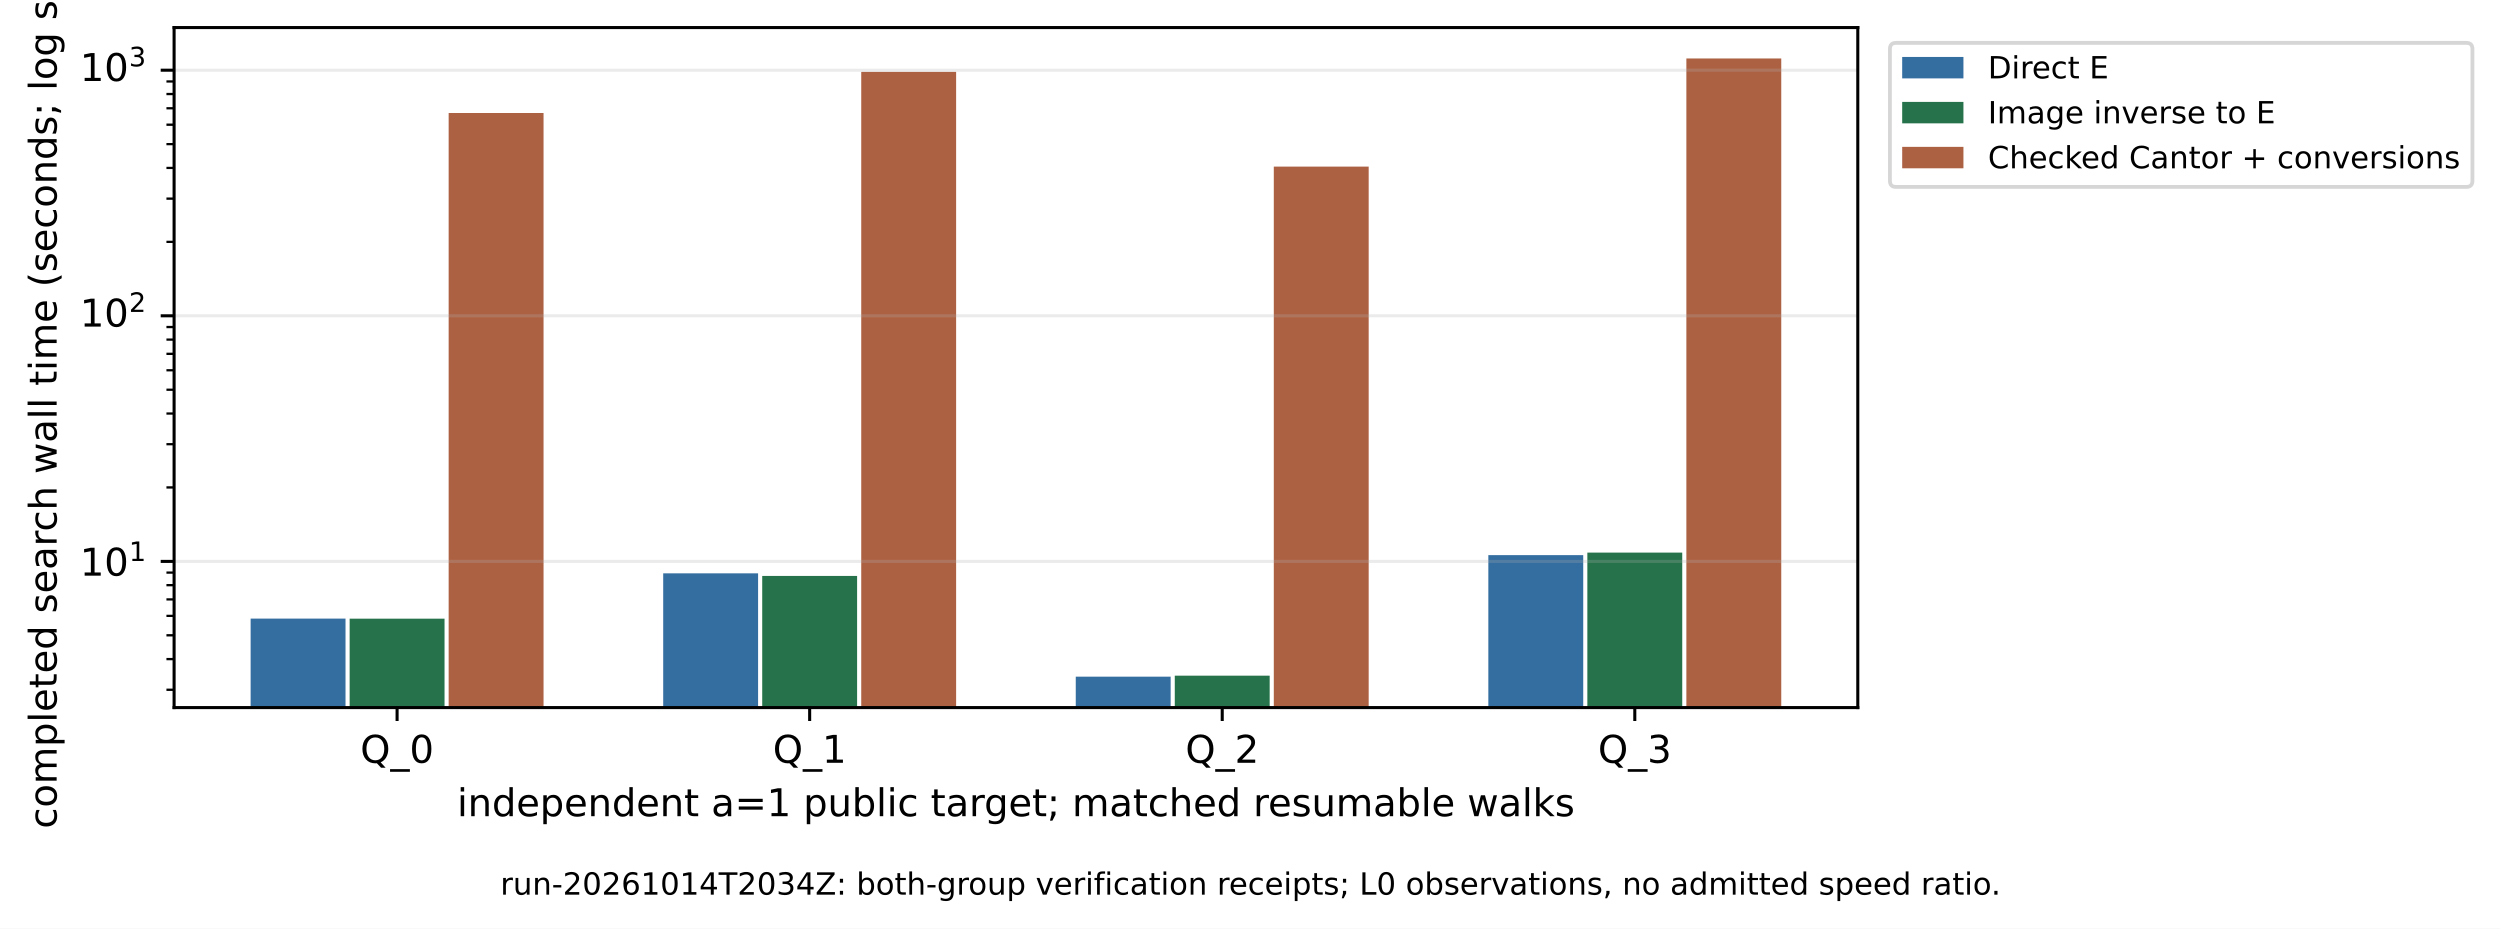
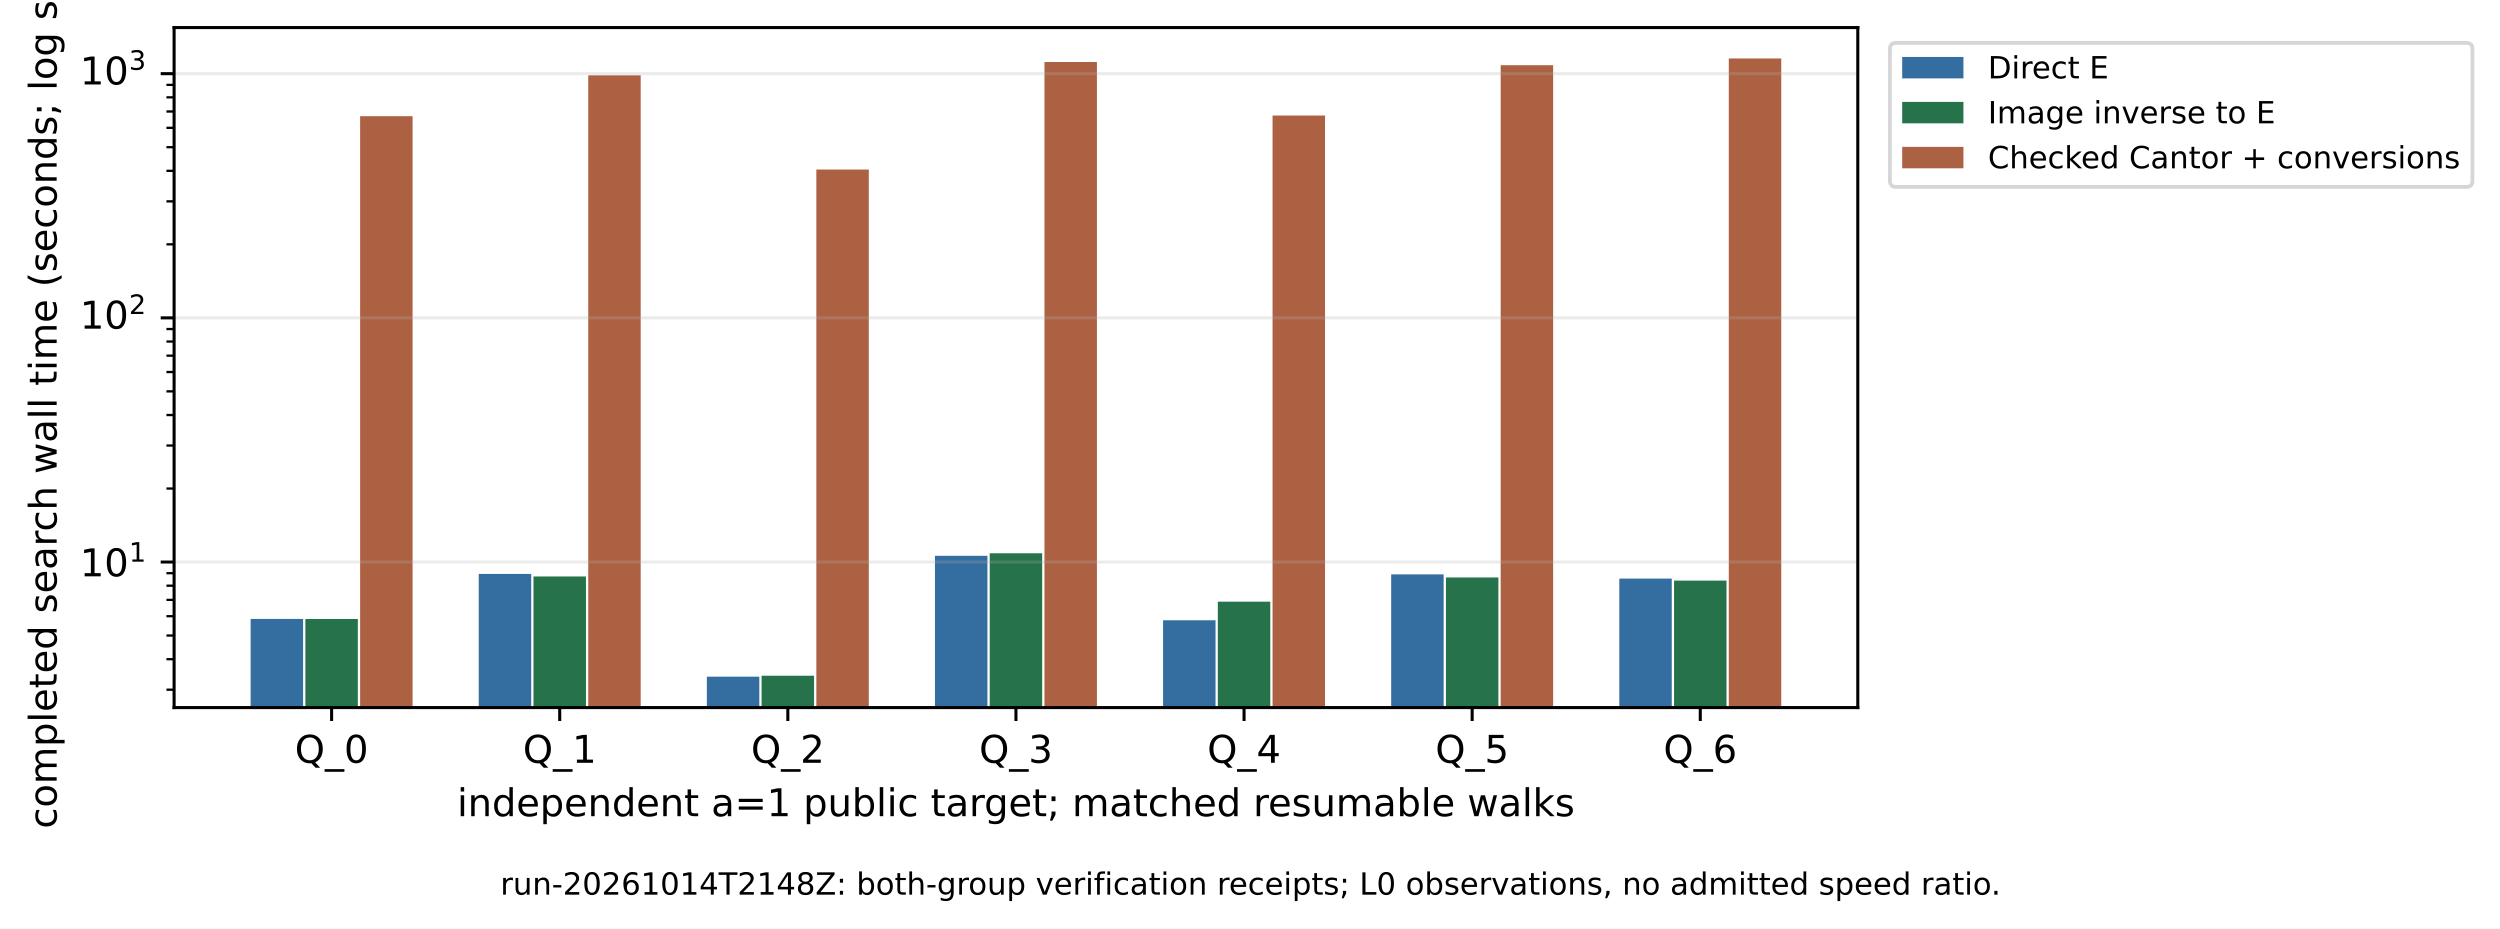
<svg xmlns="http://www.w3.org/2000/svg" xmlns:xlink="http://www.w3.org/1999/xlink" width="653.064pt" height="242.576pt" viewBox="0 0 653.064 242.576" version="1.1">
  <defs>
    <style type="text/css">*{stroke-linejoin: round; stroke-linecap: butt}</style>
  </defs>
  <g id="figure_1">
    <g id="patch_1">
      <path d="M 0 242.576 L 653.064 242.576 L 653.064 0 L 0 0 z " style="fill: #ffffff" />
    </g>
    <g id="axes_1">
      <g id="patch_2">
        <path d="M 45.478 184.84 L 485.302 184.84 L 485.302 7.2 L 45.478 7.2 z " style="fill: #ffffff" />
      </g>
      <g id="patch_3">
-         <path d="M 65.47 64361.673 L 90.258 64361.673 L 90.258 161.603 L 65.47 161.603 z " clip-path="url(#pa3515df27c)" style="fill: #346da0" />
+         <path d="M 65.47 63995.506 L 79.175 63995.506 L 79.175 161.689 L 65.47 161.689 z " clip-path="url(#pf39454da1e)" style="fill: #346da0" />
      </g>
      <g id="patch_4">
-         <path d="M 173.244 64361.673 L 198.032 64361.673 L 198.032 149.777 L 173.244 149.777 z " clip-path="url(#pa3515df27c)" style="fill: #346da0" />
+         <path d="M 125.059 63995.506 L 138.764 63995.506 L 138.764 149.931 L 125.059 149.931 z " clip-path="url(#pf39454da1e)" style="fill: #346da0" />
      </g>
      <g id="patch_5">
-         <path d="M 281.017 64361.673 L 305.805 64361.673 L 305.805 176.765 L 281.017 176.765 z " clip-path="url(#pa3515df27c)" style="fill: #346da0" />
+         <path d="M 184.647 63995.506 L 198.353 63995.506 L 198.353 176.765 L 184.647 176.765 z " clip-path="url(#pf39454da1e)" style="fill: #346da0" />
      </g>
      <g id="patch_6">
-         <path d="M 388.791 64361.673 L 413.579 64361.673 L 413.579 145.013 L 388.791 145.013 z " clip-path="url(#pa3515df27c)" style="fill: #346da0" />
+         <path d="M 244.236 63995.506 L 257.941 63995.506 L 257.941 145.194 L 244.236 145.194 z " clip-path="url(#pf39454da1e)" style="fill: #346da0" />
      </g>
      <g id="patch_7">
-         <path d="M 91.336 64361.673 L 116.124 64361.673 L 116.124 161.62 L 91.336 161.62 z " clip-path="url(#pa3515df27c)" style="fill: #26734b" />
+         <path d="M 303.825 63995.506 L 317.53 63995.506 L 317.53 162.035 L 303.825 162.035 z " clip-path="url(#pf39454da1e)" style="fill: #346da0" />
      </g>
      <g id="patch_8">
-         <path d="M 199.109 64361.673 L 223.897 64361.673 L 223.897 150.441 L 199.109 150.441 z " clip-path="url(#pa3515df27c)" style="fill: #26734b" />
+         <path d="M 363.413 63995.506 L 377.119 63995.506 L 377.119 150.044 L 363.413 150.044 z " clip-path="url(#pf39454da1e)" style="fill: #346da0" />
      </g>
      <g id="patch_9">
-         <path d="M 306.883 64361.673 L 331.671 64361.673 L 331.671 176.51 L 306.883 176.51 z " clip-path="url(#pa3515df27c)" style="fill: #26734b" />
+         <path d="M 423.002 63995.506 L 436.707 63995.506 L 436.707 151.14 L 423.002 151.14 z " clip-path="url(#pf39454da1e)" style="fill: #346da0" />
      </g>
      <g id="patch_10">
-         <path d="M 414.656 64361.673 L 439.444 64361.673 L 439.444 144.348 L 414.656 144.348 z " clip-path="url(#pa3515df27c)" style="fill: #26734b" />
+         <path d="M 79.771 63995.506 L 93.477 63995.506 L 93.477 161.706 L 79.771 161.706 z " clip-path="url(#pf39454da1e)" style="fill: #26734b" />
      </g>
      <g id="patch_11">
-         <path d="M 117.201 64361.673 L 141.989 64361.673 L 141.989 29.52 L 117.201 29.52 z " clip-path="url(#pa3515df27c)" style="fill: #ad6143" />
+         <path d="M 139.36 63995.506 L 153.065 63995.506 L 153.065 150.591 L 139.36 150.591 z " clip-path="url(#pf39454da1e)" style="fill: #26734b" />
      </g>
      <g id="patch_12">
-         <path d="M 224.975 64361.673 L 249.763 64361.673 L 249.763 18.778 L 224.975 18.778 z " clip-path="url(#pa3515df27c)" style="fill: #ad6143" />
+         <path d="M 198.949 63995.506 L 212.654 63995.506 L 212.654 176.512 L 198.949 176.512 z " clip-path="url(#pf39454da1e)" style="fill: #26734b" />
      </g>
      <g id="patch_13">
-         <path d="M 332.748 64361.673 L 357.536 64361.673 L 357.536 43.521 L 332.748 43.521 z " clip-path="url(#pa3515df27c)" style="fill: #ad6143" />
+         <path d="M 258.537 63995.506 L 272.243 63995.506 L 272.243 144.533 L 258.537 144.533 z " clip-path="url(#pf39454da1e)" style="fill: #26734b" />
      </g>
      <g id="patch_14">
-         <path d="M 440.522 64361.673 L 465.31 64361.673 L 465.31 15.275 L 440.522 15.275 z " clip-path="url(#pa3515df27c)" style="fill: #ad6143" />
+         <path d="M 318.126 63995.506 L 331.831 63995.506 L 331.831 157.179 L 318.126 157.179 z " clip-path="url(#pf39454da1e)" style="fill: #26734b" />
+       </g>
+       <g id="patch_15">
+         <path d="M 377.715 63995.506 L 391.42 63995.506 L 391.42 150.845 L 377.715 150.845 z " clip-path="url(#pf39454da1e)" style="fill: #26734b" />
+       </g>
+       <g id="patch_16">
+         <path d="M 437.303 63995.506 L 451.009 63995.506 L 451.009 151.676 L 437.303 151.676 z " clip-path="url(#pf39454da1e)" style="fill: #26734b" />
+       </g>
+       <g id="patch_17">
+         <path d="M 94.073 63995.506 L 107.778 63995.506 L 107.778 30.36 L 94.073 30.36 z " clip-path="url(#pf39454da1e)" style="fill: #ad6143" />
+       </g>
+       <g id="patch_18">
+         <path d="M 153.661 63995.506 L 167.367 63995.506 L 167.367 19.679 L 153.661 19.679 z " clip-path="url(#pf39454da1e)" style="fill: #ad6143" />
+       </g>
+       <g id="patch_19">
+         <path d="M 213.25 63995.506 L 226.955 63995.506 L 226.955 44.282 L 213.25 44.282 z " clip-path="url(#pf39454da1e)" style="fill: #ad6143" />
+       </g>
+       <g id="patch_20">
+         <path d="M 272.839 63995.506 L 286.544 63995.506 L 286.544 16.196 L 272.839 16.196 z " clip-path="url(#pf39454da1e)" style="fill: #ad6143" />
+       </g>
+       <g id="patch_21">
+         <path d="M 332.427 63995.506 L 346.133 63995.506 L 346.133 30.188 L 332.427 30.188 z " clip-path="url(#pf39454da1e)" style="fill: #ad6143" />
+       </g>
+       <g id="patch_22">
+         <path d="M 392.016 63995.506 L 405.721 63995.506 L 405.721 17.034 L 392.016 17.034 z " clip-path="url(#pf39454da1e)" style="fill: #ad6143" />
+       </g>
+       <g id="patch_23">
+         <path d="M 451.604 63995.506 L 465.31 63995.506 L 465.31 15.275 L 451.604 15.275 z " clip-path="url(#pf39454da1e)" style="fill: #ad6143" />
      </g>
      <g id="matplotlib.axis_1">
        <g id="xtick_1">
          <g id="line2d_1">
            <defs>
-               <path id="m35994092ac" d="M 0 0 L 0 3.5 " style="stroke: #000000; stroke-width: 0.8" />
+               <path id="m13fe0a663b" d="M 0 0 L 0 3.5 " style="stroke: #000000; stroke-width: 0.8" />
            </defs>
            <g>
-               <use xlink:href="#m35994092ac" x="103.73" y="184.84" style="stroke: #000000; stroke-width: 0.8" />
+               <use xlink:href="#m13fe0a663b" x="86.624" y="184.84" style="stroke: #000000; stroke-width: 0.8" />
            </g>
          </g>
          <g id="text_1">
-             <text style="font-size: 10px; font-family: 'DejaVu Sans', 'Bitstream Vera Sans', 'Computer Modern Sans Serif', 'Lucida Grande', 'Verdana', 'Geneva', 'Lucid', 'Arial', 'Helvetica', 'Avant Garde', sans-serif; text-anchor: middle" x="103.73" y="199.262" transform="rotate(-0 103.7297 199.2619)">Q_0</text>
+             <text style="font-size: 10px; font-family: 'DejaVu Sans', 'Bitstream Vera Sans', 'Computer Modern Sans Serif', 'Lucida Grande', 'Verdana', 'Geneva', 'Lucid', 'Arial', 'Helvetica', 'Avant Garde', sans-serif; text-anchor: middle" x="86.624" y="199.262" transform="rotate(-0 86.62408 199.2619)">Q_0</text>
          </g>
        </g>
        <g id="xtick_2">
          <g id="line2d_2">
            <g>
-               <use xlink:href="#m35994092ac" x="211.503" y="184.84" style="stroke: #000000; stroke-width: 0.8" />
+               <use xlink:href="#m13fe0a663b" x="146.213" y="184.84" style="stroke: #000000; stroke-width: 0.8" />
            </g>
          </g>
          <g id="text_2">
-             <text style="font-size: 10px; font-family: 'DejaVu Sans', 'Bitstream Vera Sans', 'Computer Modern Sans Serif', 'Lucida Grande', 'Verdana', 'Geneva', 'Lucid', 'Arial', 'Helvetica', 'Avant Garde', sans-serif; text-anchor: middle" x="211.503" y="199.262" transform="rotate(-0 211.5032 199.2619)">Q_1</text>
+             <text style="font-size: 10px; font-family: 'DejaVu Sans', 'Bitstream Vera Sans', 'Computer Modern Sans Serif', 'Lucida Grande', 'Verdana', 'Geneva', 'Lucid', 'Arial', 'Helvetica', 'Avant Garde', sans-serif; text-anchor: middle" x="146.213" y="199.262" transform="rotate(-0 146.2127 199.2619)">Q_1</text>
          </g>
        </g>
        <g id="xtick_3">
          <g id="line2d_3">
            <g>
-               <use xlink:href="#m35994092ac" x="319.277" y="184.84" style="stroke: #000000; stroke-width: 0.8" />
+               <use xlink:href="#m13fe0a663b" x="205.801" y="184.84" style="stroke: #000000; stroke-width: 0.8" />
            </g>
          </g>
          <g id="text_3">
-             <text style="font-size: 10px; font-family: 'DejaVu Sans', 'Bitstream Vera Sans', 'Computer Modern Sans Serif', 'Lucida Grande', 'Verdana', 'Geneva', 'Lucid', 'Arial', 'Helvetica', 'Avant Garde', sans-serif; text-anchor: middle" x="319.277" y="199.262" transform="rotate(-0 319.2767 199.2619)">Q_2</text>
+             <text style="font-size: 10px; font-family: 'DejaVu Sans', 'Bitstream Vera Sans', 'Computer Modern Sans Serif', 'Lucida Grande', 'Verdana', 'Geneva', 'Lucid', 'Arial', 'Helvetica', 'Avant Garde', sans-serif; text-anchor: middle" x="205.801" y="199.262" transform="rotate(-0 205.8013 199.2619)">Q_2</text>
          </g>
        </g>
        <g id="xtick_4">
          <g id="line2d_4">
            <g>
-               <use xlink:href="#m35994092ac" x="427.05" y="184.84" style="stroke: #000000; stroke-width: 0.8" />
+               <use xlink:href="#m13fe0a663b" x="265.39" y="184.84" style="stroke: #000000; stroke-width: 0.8" />
            </g>
          </g>
          <g id="text_4">
-             <text style="font-size: 10px; font-family: 'DejaVu Sans', 'Bitstream Vera Sans', 'Computer Modern Sans Serif', 'Lucida Grande', 'Verdana', 'Geneva', 'Lucid', 'Arial', 'Helvetica', 'Avant Garde', sans-serif; text-anchor: middle" x="427.05" y="199.262" transform="rotate(-0 427.0503 199.2619)">Q_3</text>
-           </g>
-         </g>
-         <g id="text_5">
+             <text style="font-size: 10px; font-family: 'DejaVu Sans', 'Bitstream Vera Sans', 'Computer Modern Sans Serif', 'Lucida Grande', 'Verdana', 'Geneva', 'Lucid', 'Arial', 'Helvetica', 'Avant Garde', sans-serif; text-anchor: middle" x="265.39" y="199.262" transform="rotate(-0 265.39 199.2619)">Q_3</text>
+           </g>
+         </g>
+         <g id="xtick_5">
+           <g id="line2d_5">
+             <g>
+               <use xlink:href="#m13fe0a663b" x="324.979" y="184.84" style="stroke: #000000; stroke-width: 0.8" />
+             </g>
+           </g>
+           <g id="text_5">
+             <text style="font-size: 10px; font-family: 'DejaVu Sans', 'Bitstream Vera Sans', 'Computer Modern Sans Serif', 'Lucida Grande', 'Verdana', 'Geneva', 'Lucid', 'Arial', 'Helvetica', 'Avant Garde', sans-serif; text-anchor: middle" x="324.979" y="199.262" transform="rotate(-0 324.9786 199.2619)">Q_4</text>
+           </g>
+         </g>
+         <g id="xtick_6">
+           <g id="line2d_6">
+             <g>
+               <use xlink:href="#m13fe0a663b" x="384.567" y="184.84" style="stroke: #000000; stroke-width: 0.8" />
+             </g>
+           </g>
+           <g id="text_6">
+             <text style="font-size: 10px; font-family: 'DejaVu Sans', 'Bitstream Vera Sans', 'Computer Modern Sans Serif', 'Lucida Grande', 'Verdana', 'Geneva', 'Lucid', 'Arial', 'Helvetica', 'Avant Garde', sans-serif; text-anchor: middle" x="384.567" y="199.262" transform="rotate(-0 384.5673 199.2619)">Q_5</text>
+           </g>
+         </g>
+         <g id="xtick_7">
+           <g id="line2d_7">
+             <g>
+               <use xlink:href="#m13fe0a663b" x="444.156" y="184.84" style="stroke: #000000; stroke-width: 0.8" />
+             </g>
+           </g>
+           <g id="text_7">
+             <text style="font-size: 10px; font-family: 'DejaVu Sans', 'Bitstream Vera Sans', 'Computer Modern Sans Serif', 'Lucida Grande', 'Verdana', 'Geneva', 'Lucid', 'Arial', 'Helvetica', 'Avant Garde', sans-serif; text-anchor: middle" x="444.156" y="199.262" transform="rotate(-0 444.1559 199.2619)">Q_6</text>
+           </g>
+         </g>
+         <g id="text_8">
          <text style="font-size: 10px; font-family: 'DejaVu Sans', 'Bitstream Vera Sans', 'Computer Modern Sans Serif', 'Lucida Grande', 'Verdana', 'Geneva', 'Lucid', 'Arial', 'Helvetica', 'Avant Garde', sans-serif; text-anchor: middle" x="265.39" y="213.218" transform="rotate(-0 265.39 213.2181)">independent a=1 public target; matched resumable walks</text>
        </g>
      </g>
      <g id="matplotlib.axis_2">
        <g id="ytick_1">
-           <g id="line2d_5">
-             <path d="M 45.478 146.645 L 485.302 146.645 " clip-path="url(#pa3515df27c)" style="fill: none; stroke: #b0b0b0; stroke-opacity: 0.25; stroke-width: 0.8; stroke-linecap: square" />
-           </g>
-           <g id="line2d_6">
+           <g id="line2d_8">
+             <path d="M 45.478 146.817 L 485.302 146.817 " clip-path="url(#pf39454da1e)" style="fill: none; stroke: #b0b0b0; stroke-opacity: 0.25; stroke-width: 0.8; stroke-linecap: square" />
+           </g>
+           <g id="line2d_9">
            <defs>
-               <path id="md9195d3ef4" d="M 0 0 L -3.5 0 " style="stroke: #000000; stroke-width: 0.8" />
+               <path id="mc30a89b4fb" d="M 0 0 L -3.5 0 " style="stroke: #000000; stroke-width: 0.8" />
            </defs>
            <g>
-               <use xlink:href="#md9195d3ef4" x="45.478" y="146.645" style="stroke: #000000; stroke-width: 0.8" />
-             </g>
-           </g>
-           <g id="text_6">
-             <g transform="translate(20.87813 150.4439)">
+               <use xlink:href="#mc30a89b4fb" x="45.478" y="146.817" style="stroke: #000000; stroke-width: 0.8" />
+             </g>
+           </g>
+           <g id="text_9">
+             <g transform="translate(20.87813 150.6158)">
              <text>
                <tspan x="0" y="-0.064" style="font-size: 10px; font-family: 'DejaVu Sans'">1</tspan>
                <tspan x="6.362" y="-0.064" style="font-size: 10px; font-family: 'DejaVu Sans'">0</tspan>
                <tspan x="12.82" y="-3.892" style="font-size: 7px; font-family: 'DejaVu Sans'">1</tspan>
              </text>
            </g>
          </g>
        </g>
        <g id="ytick_2">
-           <g id="line2d_7">
-             <path d="M 45.478 82.494 L 485.302 82.494 " clip-path="url(#pa3515df27c)" style="fill: none; stroke: #b0b0b0; stroke-opacity: 0.25; stroke-width: 0.8; stroke-linecap: square" />
-           </g>
-           <g id="line2d_8">
-             <g>
-               <use xlink:href="#md9195d3ef4" x="45.478" y="82.494" style="stroke: #000000; stroke-width: 0.8" />
-             </g>
-           </g>
-           <g id="text_7">
-             <g transform="translate(20.87813 86.29307)">
+           <g id="line2d_10">
+             <path d="M 45.478 83.032 L 485.302 83.032 " clip-path="url(#pf39454da1e)" style="fill: none; stroke: #b0b0b0; stroke-opacity: 0.25; stroke-width: 0.8; stroke-linecap: square" />
+           </g>
+           <g id="line2d_11">
+             <g>
+               <use xlink:href="#mc30a89b4fb" x="45.478" y="83.032" style="stroke: #000000; stroke-width: 0.8" />
+             </g>
+           </g>
+           <g id="text_10">
+             <g transform="translate(20.87813 86.83088)">
              <text>
                <tspan x="0" y="-0.977" style="font-size: 10px; font-family: 'DejaVu Sans'">1</tspan>
                <tspan x="6.362" y="-0.977" style="font-size: 10px; font-family: 'DejaVu Sans'">0</tspan>
                <tspan x="12.82" y="-4.805" style="font-size: 7px; font-family: 'DejaVu Sans'">2</tspan>
              </text>
            </g>
          </g>
        </g>
        <g id="ytick_3">
-           <g id="line2d_9">
-             <path d="M 45.478 18.343 L 485.302 18.343 " clip-path="url(#pa3515df27c)" style="fill: none; stroke: #b0b0b0; stroke-opacity: 0.25; stroke-width: 0.8; stroke-linecap: square" />
-           </g>
-           <g id="line2d_10">
-             <g>
-               <use xlink:href="#md9195d3ef4" x="45.478" y="18.343" style="stroke: #000000; stroke-width: 0.8" />
-             </g>
-           </g>
-           <g id="text_8">
-             <g transform="translate(20.87813 22.14219)">
+           <g id="line2d_12">
+             <path d="M 45.478 19.247 L 485.302 19.247 " clip-path="url(#pf39454da1e)" style="fill: none; stroke: #b0b0b0; stroke-opacity: 0.25; stroke-width: 0.8; stroke-linecap: square" />
+           </g>
+           <g id="line2d_13">
+             <g>
+               <use xlink:href="#mc30a89b4fb" x="45.478" y="19.247" style="stroke: #000000; stroke-width: 0.8" />
+             </g>
+           </g>
+           <g id="text_11">
+             <g transform="translate(20.87813 23.04597)">
              <text>
                <tspan x="0" y="-0.977" style="font-size: 10px; font-family: 'DejaVu Sans'">1</tspan>
                <tspan x="6.362" y="-0.977" style="font-size: 10px; font-family: 'DejaVu Sans'">0</tspan>
                <tspan x="12.82" y="-4.805" style="font-size: 7px; font-family: 'DejaVu Sans'">3</tspan>
              </text>
            </g>
          </g>
        </g>
        <g id="ytick_4">
-           <g id="line2d_11">
+           <g id="line2d_14">
            <defs>
-               <path id="mbe37890cd5" d="M 0 0 L -2 0 " style="stroke: #000000; stroke-width: 0.6" />
+               <path id="maec66e2bc1" d="M 0 0 L -2 0 " style="stroke: #000000; stroke-width: 0.6" />
            </defs>
            <g>
-               <use xlink:href="#mbe37890cd5" x="45.478" y="180.188" style="stroke: #000000; stroke-width: 0.6" />
+               <use xlink:href="#maec66e2bc1" x="45.478" y="180.168" style="stroke: #000000; stroke-width: 0.6" />
            </g>
          </g>
        </g>
        <g id="ytick_5">
-           <g id="line2d_12">
-             <g>
-               <use xlink:href="#mbe37890cd5" x="45.478" y="172.173" style="stroke: #000000; stroke-width: 0.6" />
+           <g id="line2d_15">
+             <g>
+               <use xlink:href="#maec66e2bc1" x="45.478" y="172.199" style="stroke: #000000; stroke-width: 0.6" />
            </g>
          </g>
        </g>
        <g id="ytick_6">
-           <g id="line2d_13">
-             <g>
-               <use xlink:href="#mbe37890cd5" x="45.478" y="165.956" style="stroke: #000000; stroke-width: 0.6" />
+           <g id="line2d_16">
+             <g>
+               <use xlink:href="#maec66e2bc1" x="45.478" y="166.018" style="stroke: #000000; stroke-width: 0.6" />
            </g>
          </g>
        </g>
        <g id="ytick_7">
-           <g id="line2d_14">
-             <g>
-               <use xlink:href="#mbe37890cd5" x="45.478" y="160.877" style="stroke: #000000; stroke-width: 0.6" />
+           <g id="line2d_17">
+             <g>
+               <use xlink:href="#maec66e2bc1" x="45.478" y="160.967" style="stroke: #000000; stroke-width: 0.6" />
            </g>
          </g>
        </g>
        <g id="ytick_8">
-           <g id="line2d_15">
-             <g>
-               <use xlink:href="#mbe37890cd5" x="45.478" y="156.582" style="stroke: #000000; stroke-width: 0.6" />
+           <g id="line2d_18">
+             <g>
+               <use xlink:href="#maec66e2bc1" x="45.478" y="156.697" style="stroke: #000000; stroke-width: 0.6" />
            </g>
          </g>
        </g>
        <g id="ytick_9">
-           <g id="line2d_16">
-             <g>
-               <use xlink:href="#mbe37890cd5" x="45.478" y="152.862" style="stroke: #000000; stroke-width: 0.6" />
+           <g id="line2d_19">
+             <g>
+               <use xlink:href="#maec66e2bc1" x="45.478" y="152.998" style="stroke: #000000; stroke-width: 0.6" />
            </g>
          </g>
        </g>
        <g id="ytick_10">
-           <g id="line2d_17">
-             <g>
-               <use xlink:href="#mbe37890cd5" x="45.478" y="149.58" style="stroke: #000000; stroke-width: 0.6" />
+           <g id="line2d_20">
+             <g>
+               <use xlink:href="#maec66e2bc1" x="45.478" y="149.735" style="stroke: #000000; stroke-width: 0.6" />
            </g>
          </g>
        </g>
        <g id="ytick_11">
-           <g id="line2d_18">
-             <g>
-               <use xlink:href="#mbe37890cd5" x="45.478" y="127.333" style="stroke: #000000; stroke-width: 0.6" />
+           <g id="line2d_21">
+             <g>
+               <use xlink:href="#maec66e2bc1" x="45.478" y="127.615" style="stroke: #000000; stroke-width: 0.6" />
            </g>
          </g>
        </g>
        <g id="ytick_12">
-           <g id="line2d_19">
-             <g>
-               <use xlink:href="#mbe37890cd5" x="45.478" y="116.037" style="stroke: #000000; stroke-width: 0.6" />
+           <g id="line2d_22">
+             <g>
+               <use xlink:href="#maec66e2bc1" x="45.478" y="116.383" style="stroke: #000000; stroke-width: 0.6" />
            </g>
          </g>
        </g>
        <g id="ytick_13">
-           <g id="line2d_20">
-             <g>
-               <use xlink:href="#mbe37890cd5" x="45.478" y="108.022" style="stroke: #000000; stroke-width: 0.6" />
+           <g id="line2d_23">
+             <g>
+               <use xlink:href="#maec66e2bc1" x="45.478" y="108.414" style="stroke: #000000; stroke-width: 0.6" />
            </g>
          </g>
        </g>
        <g id="ytick_14">
-           <g id="line2d_21">
-             <g>
-               <use xlink:href="#mbe37890cd5" x="45.478" y="101.805" style="stroke: #000000; stroke-width: 0.6" />
+           <g id="line2d_24">
+             <g>
+               <use xlink:href="#maec66e2bc1" x="45.478" y="102.233" style="stroke: #000000; stroke-width: 0.6" />
            </g>
          </g>
        </g>
        <g id="ytick_15">
-           <g id="line2d_22">
-             <g>
-               <use xlink:href="#mbe37890cd5" x="45.478" y="96.726" style="stroke: #000000; stroke-width: 0.6" />
+           <g id="line2d_25">
+             <g>
+               <use xlink:href="#maec66e2bc1" x="45.478" y="97.182" style="stroke: #000000; stroke-width: 0.6" />
            </g>
          </g>
        </g>
        <g id="ytick_16">
-           <g id="line2d_23">
-             <g>
-               <use xlink:href="#mbe37890cd5" x="45.478" y="92.431" style="stroke: #000000; stroke-width: 0.6" />
+           <g id="line2d_26">
+             <g>
+               <use xlink:href="#maec66e2bc1" x="45.478" y="92.912" style="stroke: #000000; stroke-width: 0.6" />
            </g>
          </g>
        </g>
        <g id="ytick_17">
-           <g id="line2d_24">
-             <g>
-               <use xlink:href="#mbe37890cd5" x="45.478" y="88.711" style="stroke: #000000; stroke-width: 0.6" />
+           <g id="line2d_27">
+             <g>
+               <use xlink:href="#maec66e2bc1" x="45.478" y="89.213" style="stroke: #000000; stroke-width: 0.6" />
            </g>
          </g>
        </g>
        <g id="ytick_18">
-           <g id="line2d_25">
-             <g>
-               <use xlink:href="#mbe37890cd5" x="45.478" y="85.429" style="stroke: #000000; stroke-width: 0.6" />
+           <g id="line2d_28">
+             <g>
+               <use xlink:href="#maec66e2bc1" x="45.478" y="85.95" style="stroke: #000000; stroke-width: 0.6" />
            </g>
          </g>
        </g>
        <g id="ytick_19">
-           <g id="line2d_26">
-             <g>
-               <use xlink:href="#mbe37890cd5" x="45.478" y="63.183" style="stroke: #000000; stroke-width: 0.6" />
+           <g id="line2d_29">
+             <g>
+               <use xlink:href="#maec66e2bc1" x="45.478" y="63.83" style="stroke: #000000; stroke-width: 0.6" />
            </g>
          </g>
        </g>
        <g id="ytick_20">
-           <g id="line2d_27">
-             <g>
-               <use xlink:href="#mbe37890cd5" x="45.478" y="51.886" style="stroke: #000000; stroke-width: 0.6" />
+           <g id="line2d_30">
+             <g>
+               <use xlink:href="#maec66e2bc1" x="45.478" y="52.599" style="stroke: #000000; stroke-width: 0.6" />
            </g>
          </g>
        </g>
        <g id="ytick_21">
-           <g id="line2d_28">
-             <g>
-               <use xlink:href="#mbe37890cd5" x="45.478" y="43.871" style="stroke: #000000; stroke-width: 0.6" />
+           <g id="line2d_31">
+             <g>
+               <use xlink:href="#maec66e2bc1" x="45.478" y="44.629" style="stroke: #000000; stroke-width: 0.6" />
            </g>
          </g>
        </g>
        <g id="ytick_22">
-           <g id="line2d_29">
-             <g>
-               <use xlink:href="#mbe37890cd5" x="45.478" y="37.654" style="stroke: #000000; stroke-width: 0.6" />
+           <g id="line2d_32">
+             <g>
+               <use xlink:href="#maec66e2bc1" x="45.478" y="38.448" style="stroke: #000000; stroke-width: 0.6" />
            </g>
          </g>
        </g>
        <g id="ytick_23">
-           <g id="line2d_30">
-             <g>
-               <use xlink:href="#mbe37890cd5" x="45.478" y="32.575" style="stroke: #000000; stroke-width: 0.6" />
+           <g id="line2d_33">
+             <g>
+               <use xlink:href="#maec66e2bc1" x="45.478" y="33.397" style="stroke: #000000; stroke-width: 0.6" />
            </g>
          </g>
        </g>
        <g id="ytick_24">
-           <g id="line2d_31">
-             <g>
-               <use xlink:href="#mbe37890cd5" x="45.478" y="28.28" style="stroke: #000000; stroke-width: 0.6" />
+           <g id="line2d_34">
+             <g>
+               <use xlink:href="#maec66e2bc1" x="45.478" y="29.127" style="stroke: #000000; stroke-width: 0.6" />
            </g>
          </g>
        </g>
        <g id="ytick_25">
-           <g id="line2d_32">
-             <g>
-               <use xlink:href="#mbe37890cd5" x="45.478" y="24.56" style="stroke: #000000; stroke-width: 0.6" />
+           <g id="line2d_35">
+             <g>
+               <use xlink:href="#maec66e2bc1" x="45.478" y="25.428" style="stroke: #000000; stroke-width: 0.6" />
            </g>
          </g>
        </g>
        <g id="ytick_26">
-           <g id="line2d_33">
-             <g>
-               <use xlink:href="#mbe37890cd5" x="45.478" y="21.278" style="stroke: #000000; stroke-width: 0.6" />
-             </g>
-           </g>
-         </g>
-         <g id="text_9">
+           <g id="line2d_36">
+             <g>
+               <use xlink:href="#maec66e2bc1" x="45.478" y="22.165" style="stroke: #000000; stroke-width: 0.6" />
+             </g>
+           </g>
+         </g>
+         <g id="text_12">
          <text style="font-size: 10px; font-family: 'DejaVu Sans', 'Bitstream Vera Sans', 'Computer Modern Sans Serif', 'Lucida Grande', 'Verdana', 'Geneva', 'Lucid', 'Arial', 'Helvetica', 'Avant Garde', sans-serif; text-anchor: middle" x="14.798" y="96.02" transform="rotate(-90 14.79844 96.02)">completed search wall time (seconds; log scale)</text>
        </g>
      </g>
-       <g id="patch_15">
+       <g id="patch_24">
        <path d="M 45.478 184.84 L 45.478 7.2 " style="fill: none; stroke: #000000; stroke-width: 0.8; stroke-linejoin: miter; stroke-linecap: square" />
      </g>
-       <g id="patch_16">
+       <g id="patch_25">
        <path d="M 485.302 184.84 L 485.302 7.2 " style="fill: none; stroke: #000000; stroke-width: 0.8; stroke-linejoin: miter; stroke-linecap: square" />
      </g>
-       <g id="patch_17">
+       <g id="patch_26">
        <path d="M 45.478 184.84 L 485.302 184.84 " style="fill: none; stroke: #000000; stroke-width: 0.8; stroke-linejoin: miter; stroke-linecap: square" />
      </g>
-       <g id="patch_18">
+       <g id="patch_27">
        <path d="M 45.478 7.2 L 485.302 7.2 " style="fill: none; stroke: #000000; stroke-width: 0.8; stroke-linejoin: miter; stroke-linecap: square" />
      </g>
      <g id="legend_1">
-         <g id="patch_19">
+         <g id="patch_28">
          <path d="M 495.3 48.828 L 644.264 48.828 Q 645.864 48.828 645.864 47.227 L 645.864 12.8 Q 645.864 11.2 644.264 11.2 L 495.3 11.2 Q 493.7 11.2 493.7 12.8 L 493.7 47.227 Q 493.7 48.828 495.3 48.828 z " style="fill: #ffffff; opacity: 0.8; stroke: #cccccc; stroke-linejoin: miter" />
        </g>
-         <g id="patch_20">
+         <g id="patch_29">
          <path d="M 496.9 20.479 L 512.9 20.479 L 512.9 14.879 L 496.9 14.879 z " style="fill: #346da0" />
        </g>
-         <g id="text_10">
+         <g id="text_13">
          <text style="font-size: 8px; font-family: 'DejaVu Sans', 'Bitstream Vera Sans', 'Computer Modern Sans Serif', 'Lucida Grande', 'Verdana', 'Geneva', 'Lucid', 'Arial', 'Helvetica', 'Avant Garde', sans-serif; text-anchor: start" x="519.3" y="20.479" transform="rotate(-0 519.3001 20.47875)">Direct E</text>
        </g>
-         <g id="patch_21">
+         <g id="patch_30">
          <path d="M 496.9 32.221 L 512.9 32.221 L 512.9 26.621 L 496.9 26.621 z " style="fill: #26734b" />
        </g>
-         <g id="text_11">
+         <g id="text_14">
          <text style="font-size: 8px; font-family: 'DejaVu Sans', 'Bitstream Vera Sans', 'Computer Modern Sans Serif', 'Lucida Grande', 'Verdana', 'Geneva', 'Lucid', 'Arial', 'Helvetica', 'Avant Garde', sans-serif; text-anchor: start" x="519.3" y="32.221" transform="rotate(-0 519.3001 32.22125)">Image inverse to E</text>
        </g>
-         <g id="patch_22">
+         <g id="patch_31">
          <path d="M 496.9 43.964 L 512.9 43.964 L 512.9 38.364 L 496.9 38.364 z " style="fill: #ad6143" />
        </g>
-         <g id="text_12">
+         <g id="text_15">
          <text style="font-size: 8px; font-family: 'DejaVu Sans', 'Bitstream Vera Sans', 'Computer Modern Sans Serif', 'Lucida Grande', 'Verdana', 'Geneva', 'Lucid', 'Arial', 'Helvetica', 'Avant Garde', sans-serif; text-anchor: start" x="519.3" y="43.964" transform="rotate(-0 519.3001 43.96375)">Checked Cantor + conversions</text>
        </g>
      </g>
    </g>
-     <g id="text_13">
-       <text style="font-size: 8px; font-family: 'DejaVu Sans', 'Bitstream Vera Sans', 'Computer Modern Sans Serif', 'Lucida Grande', 'Verdana', 'Geneva', 'Lucid', 'Arial', 'Helvetica', 'Avant Garde', sans-serif; text-anchor: middle" x="326.675" y="233.712" transform="rotate(-0 326.6754 233.712)">run-20261014T2034Z: both-group verification receipts; L0 observations, no admitted speed ratio.</text>
+     <g id="text_16">
+       <text style="font-size: 8px; font-family: 'DejaVu Sans', 'Bitstream Vera Sans', 'Computer Modern Sans Serif', 'Lucida Grande', 'Verdana', 'Geneva', 'Lucid', 'Arial', 'Helvetica', 'Avant Garde', sans-serif; text-anchor: middle" x="326.675" y="233.712" transform="rotate(-0 326.6754 233.712)">run-20261014T2148Z: both-group verification receipts; L0 observations, no admitted speed ratio.</text>
    </g>
  </g>
  <defs>
-     <clipPath id="pa3515df27c">
+     <clipPath id="pf39454da1e">
      <rect x="45.478" y="7.2" width="439.824" height="177.64" />
    </clipPath>
  </defs>
</svg>
